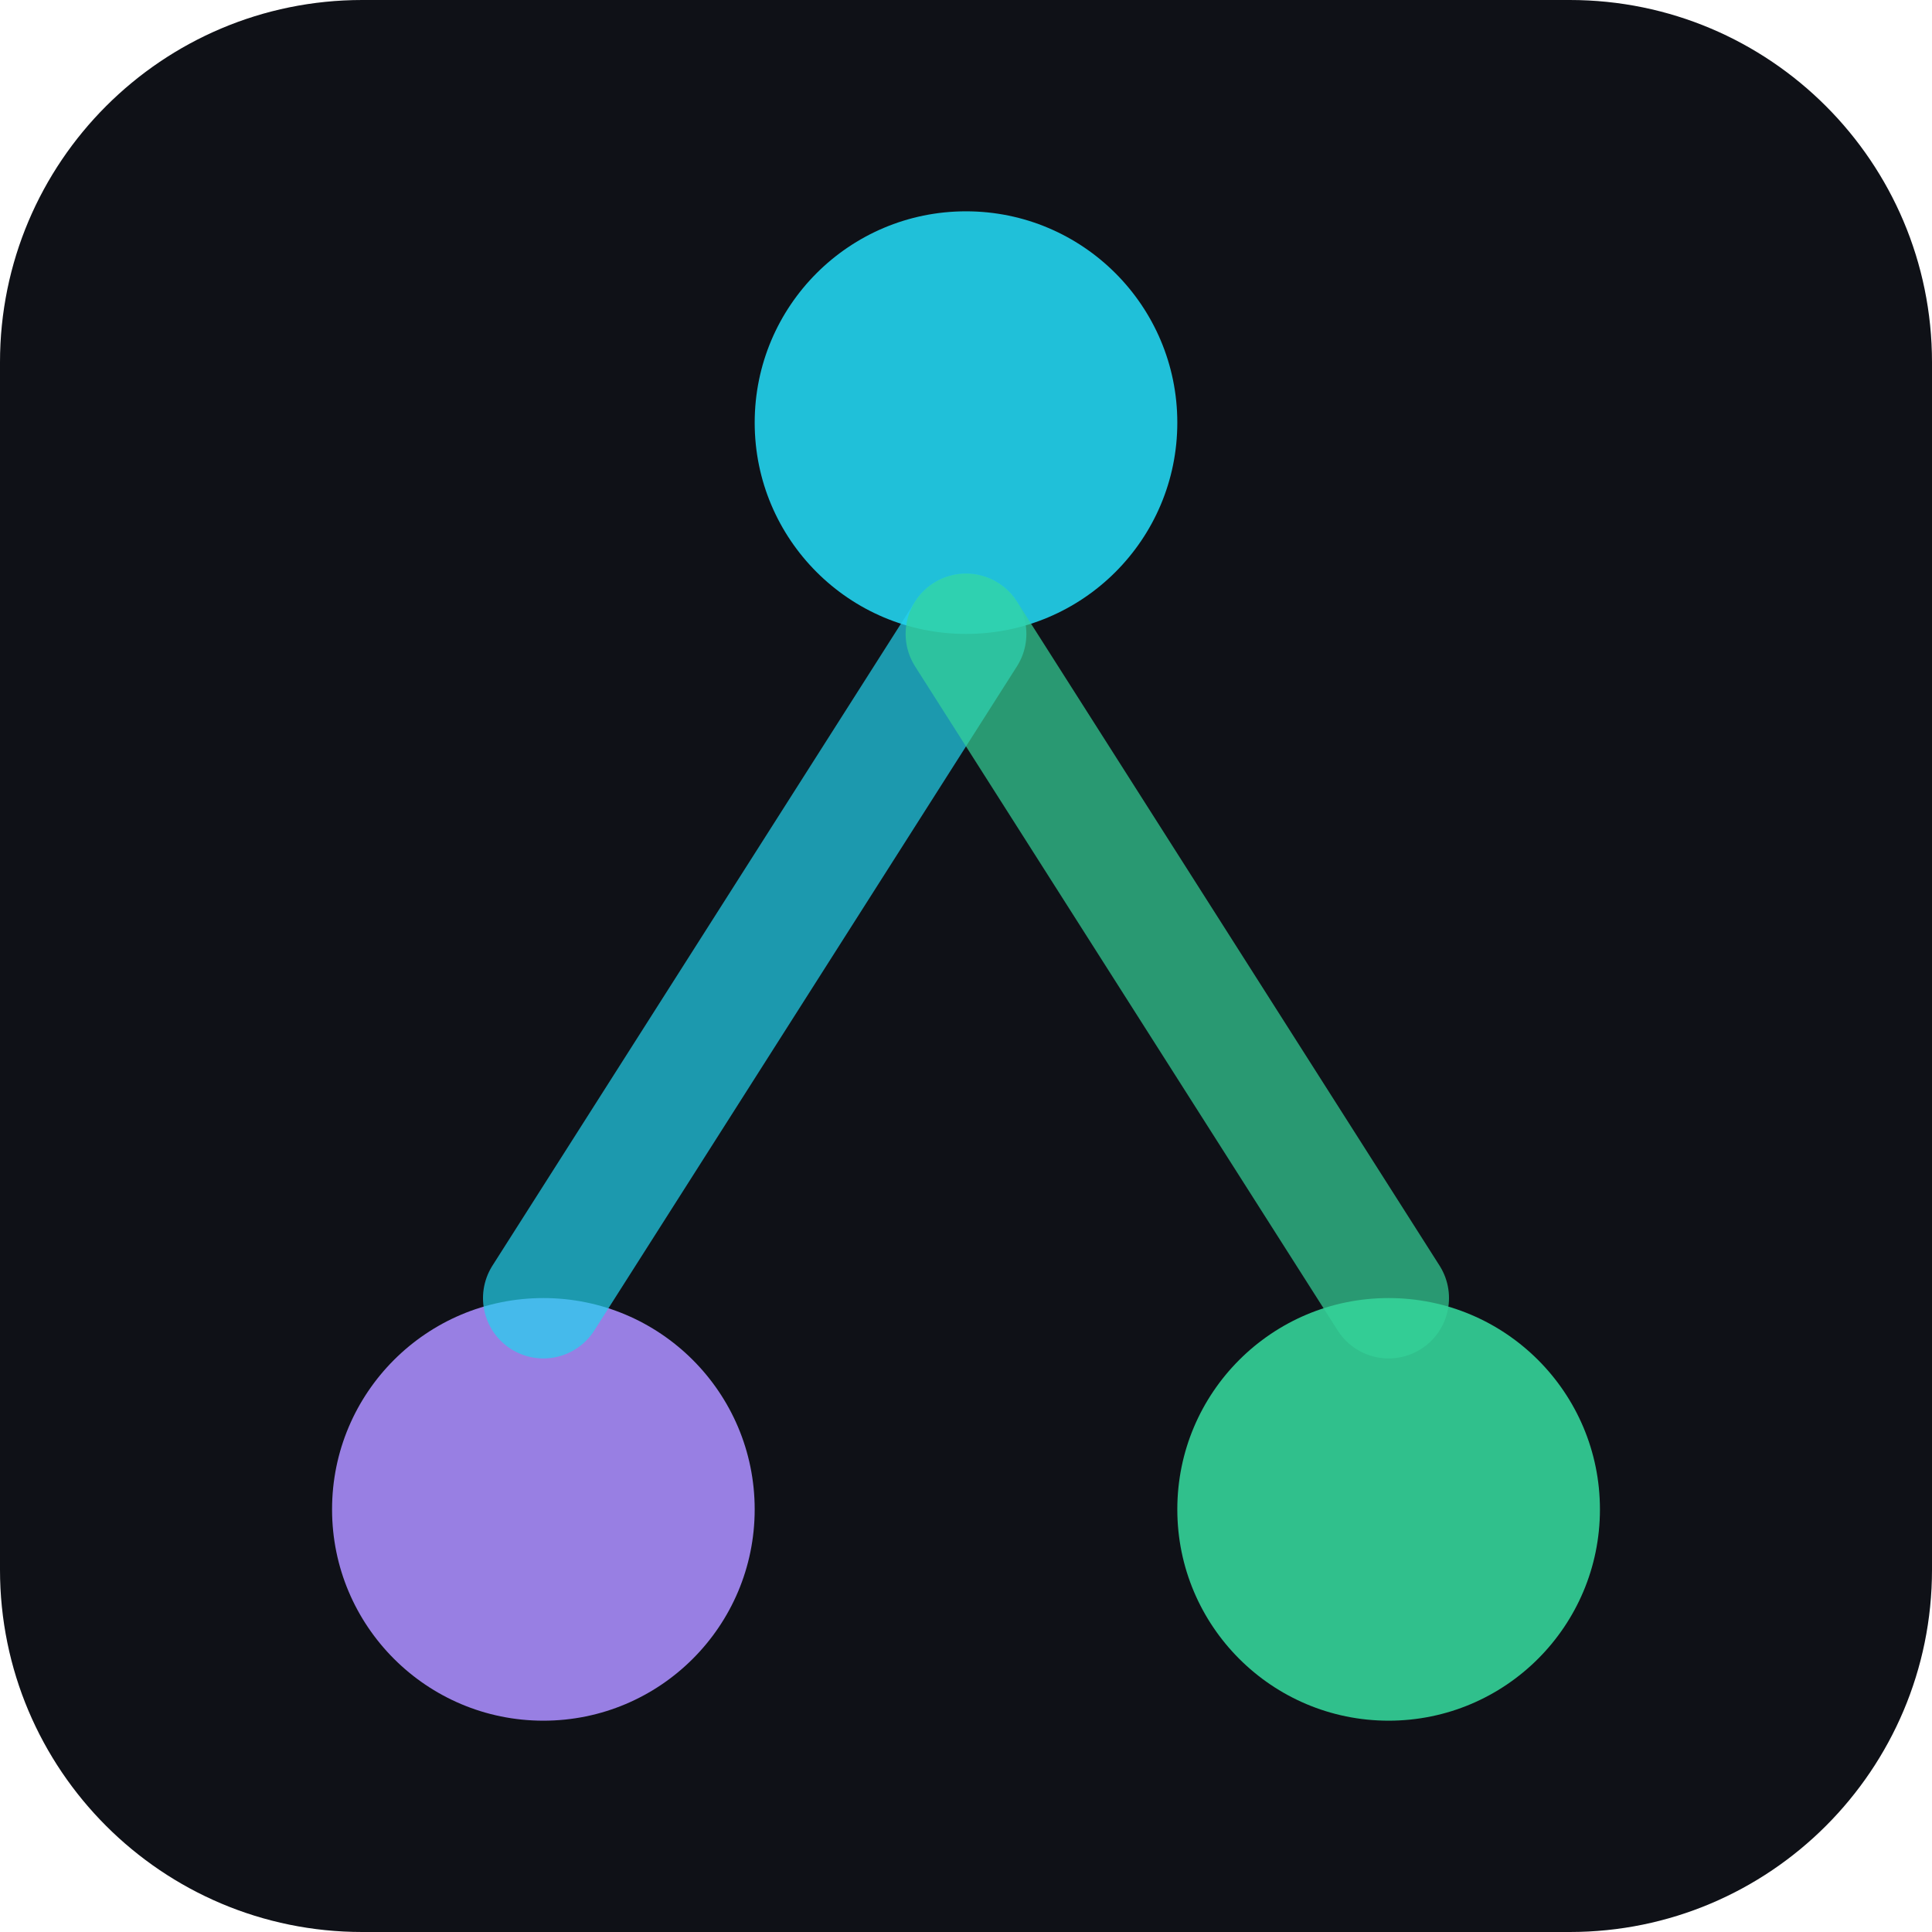
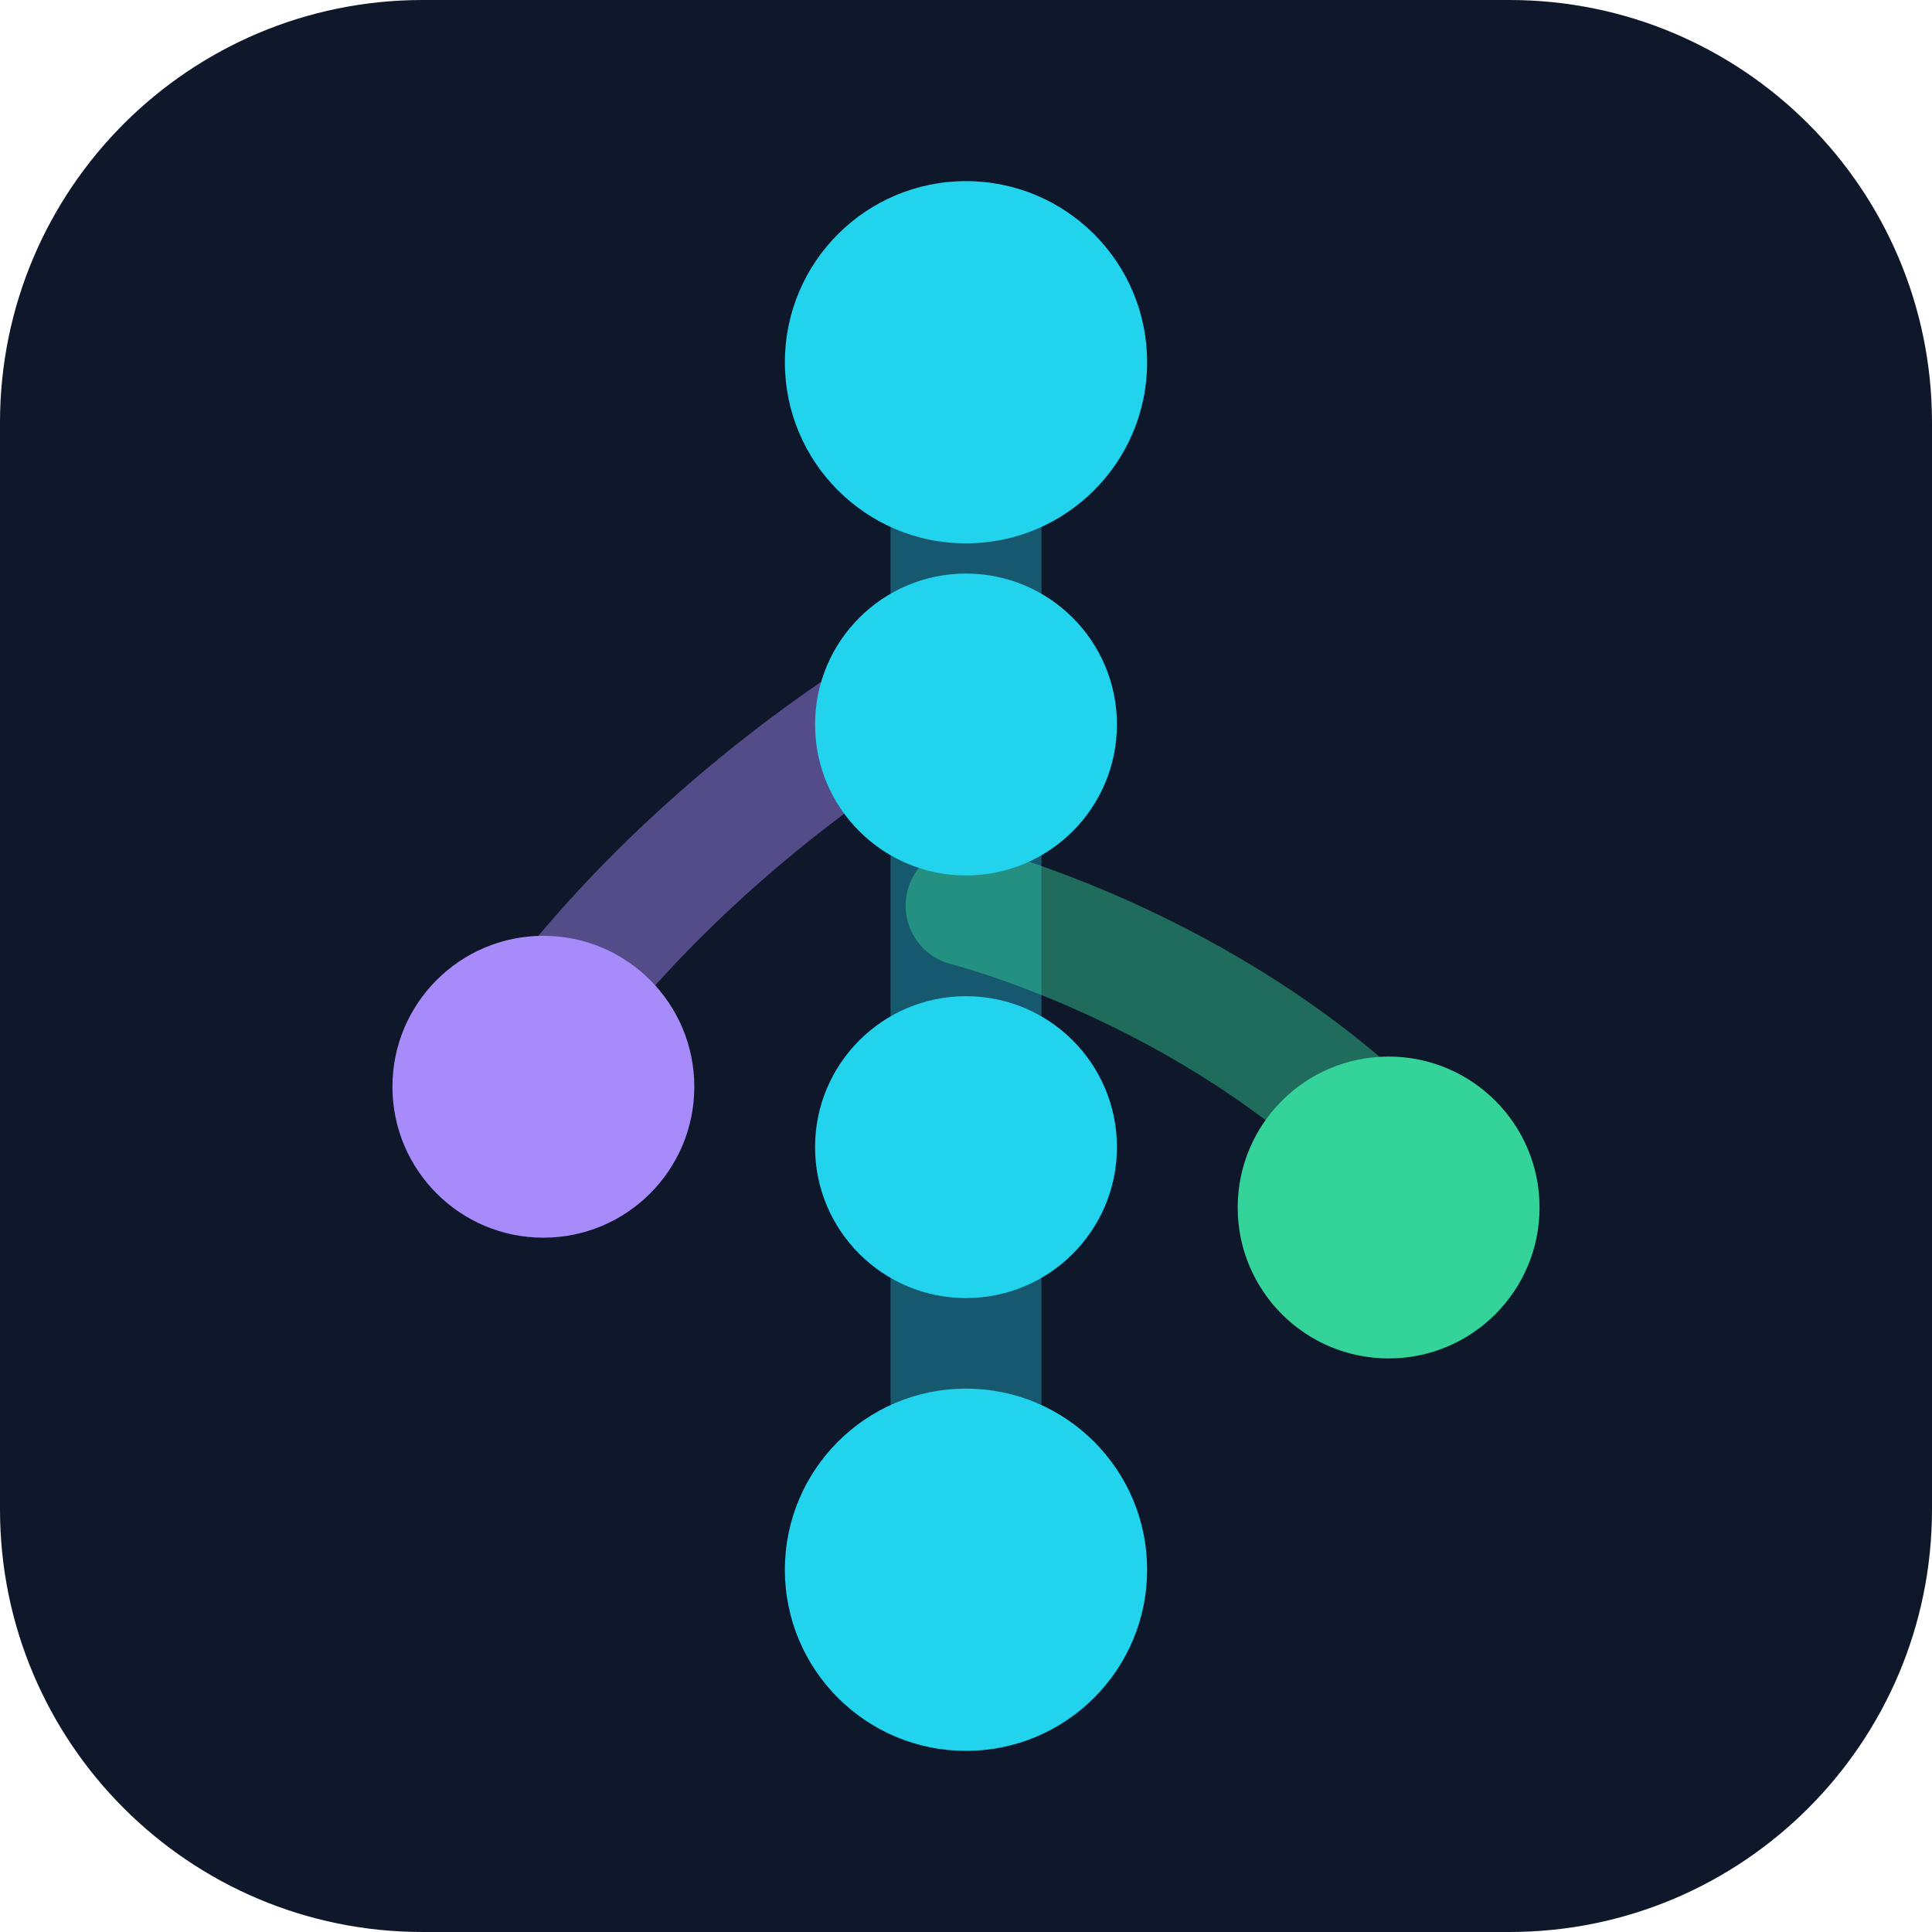
<svg xmlns="http://www.w3.org/2000/svg" width="32" height="32" viewBox="0 0 32 32">
-   <rect width="32" height="32" rx="6" fill="#0f1117" />
-   <circle cx="16" cy="7" r="3.5" fill="#22d3ee" opacity="0.9" />
-   <circle cx="9" cy="25" r="3.5" fill="#a78bfa" opacity="0.9" />
-   <circle cx="23" cy="25" r="3.5" fill="#34d399" opacity="0.9" />
-   <line x1="16" y1="10.5" x2="9" y2="21.5" stroke="#22d3ee" stroke-width="2" stroke-linecap="round" opacity="0.7" />
-   <line x1="16" y1="10.5" x2="23" y2="21.5" stroke="#34d399" stroke-width="2" stroke-linecap="round" opacity="0.7" />
+   <rect width="32" height="32" rx="7" fill="#0f172a" />
+   <path d="M16 5 L16 27" stroke="#22d3ee" stroke-width="2.5" stroke-linecap="round" opacity="0.35" />
+   <path d="M16 11 C16 11, 12 13, 9 17" stroke="#a78bfa" stroke-width="2" stroke-linecap="round" fill="none" opacity="0.45" />
+   <path d="M16 15 C16 15, 20 16, 23 19" stroke="#34d399" stroke-width="2" stroke-linecap="round" fill="none" opacity="0.45" />
+   <circle cx="16" cy="6" r="3" fill="#22d3ee" />
+   <circle cx="16" cy="12" r="2.5" fill="#22d3ee" />
+   <circle cx="9" cy="18" r="2.5" fill="#a78bfa" />
+   <circle cx="16" cy="19" r="2.5" fill="#22d3ee" />
+   <circle cx="23" cy="20" r="2.5" fill="#34d399" />
+   <circle cx="16" cy="26" r="3" fill="#22d3ee" />
</svg>
